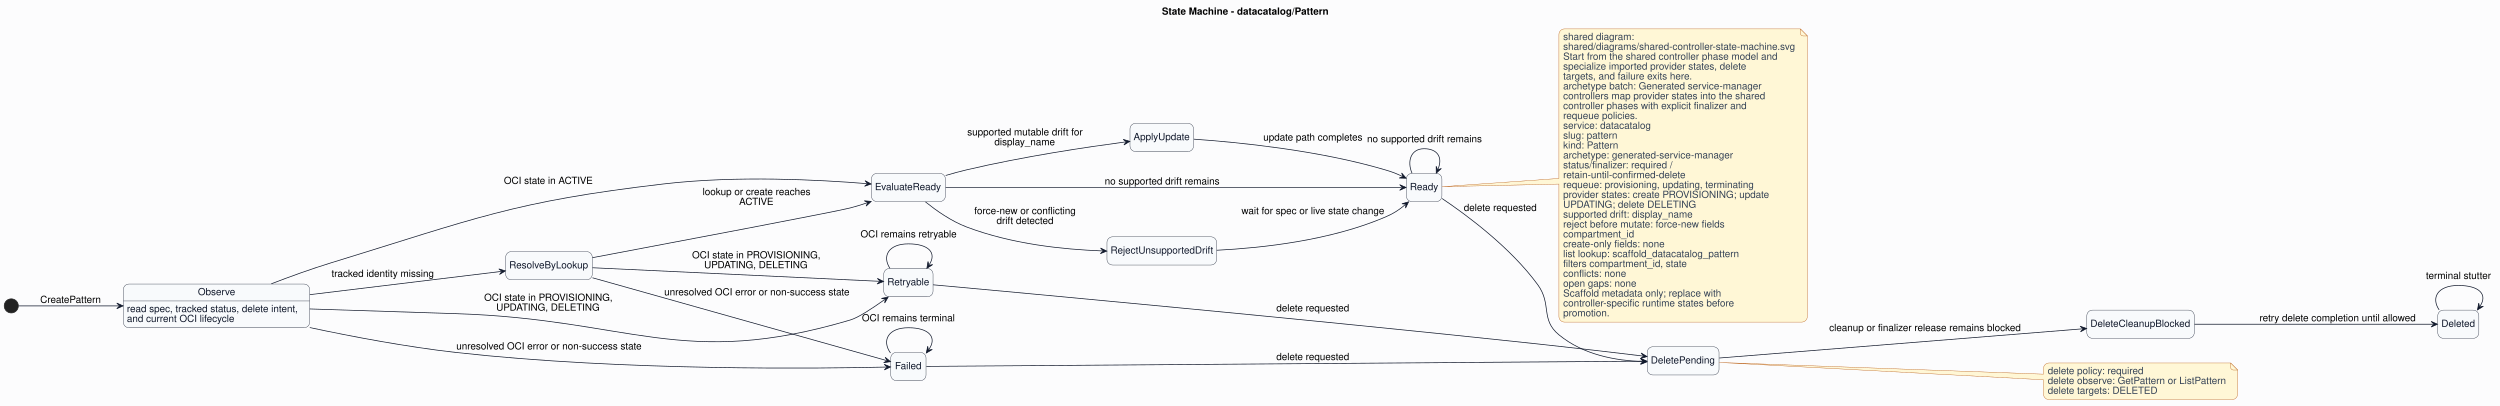
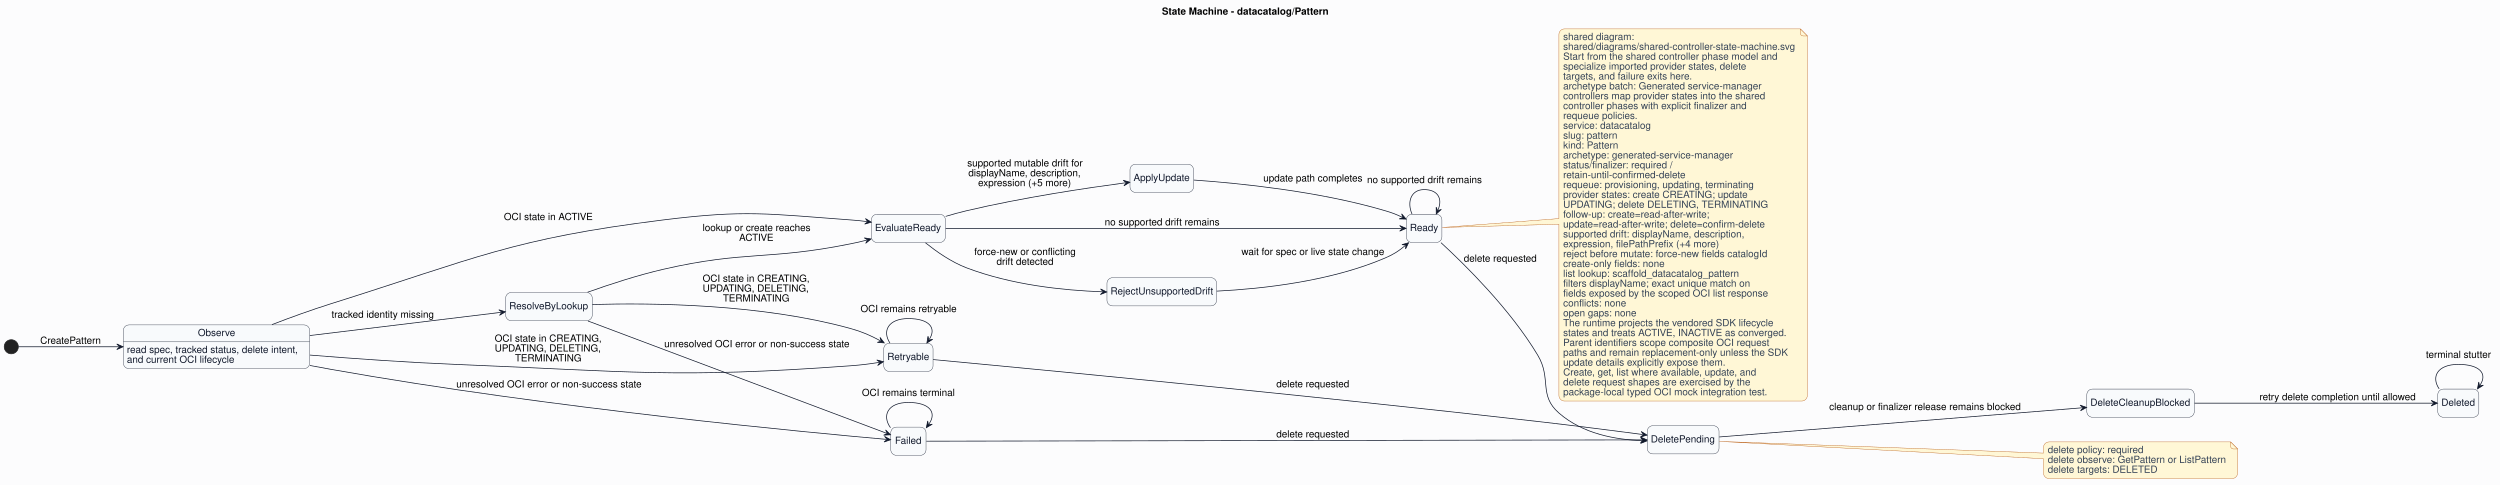
- <svg xmlns="http://www.w3.org/2000/svg" contentStyleType="text/css" data-diagram-type="STATE" height="576px" preserveAspectRatio="none" style="width:3547px;height:576px;background:#FCFCFD;" version="1.1" viewBox="0 0 3547 576" width="3547px" zoomAndPan="magnify">
+ <svg xmlns="http://www.w3.org/2000/svg" contentStyleType="text/css" data-diagram-type="STATE" height="688px" preserveAspectRatio="none" style="width:3547px;height:688px;background:#FCFCFD;" version="1.1" viewBox="0 0 3547 688" width="3547px" zoomAndPan="magnify">
  <defs />
  <g>
-     <rect fill="#FCFCFD" height="576" style="stroke:none;stroke-width:1;" width="3547" x="0" y="0" />
+     <rect fill="#FCFCFD" height="688" style="stroke:none;stroke-width:1;" width="3547" x="0" y="0" />
    <g class="title" data-source-line="10">
      <text fill="#000000" font-family="Helvetica" font-size="14" font-weight="bold" lengthAdjust="spacing" textLength="236.503" x="1648.476" y="20.78">State Machine - datacatalog/Pattern</text>
    </g>
    <g class="entity" data-qualified-name="observe" id="ent0002">
-       <rect fill="#F8FAFC" height="62" rx="8" ry="8" style="stroke:#0F172A;stroke-width:0.5;" width="264.364" x="175" y="403" />
-       <line style="stroke:#0F172A;stroke-width:0.5;" x1="175" x2="439.364" y1="427" y2="427" />
-       <text fill="#0F172A" font-family="Helvetica" font-size="14" lengthAdjust="spacing" textLength="52.91" x="280.727" y="418.78">Observe</text>
-       <text fill="#0F172A" font-family="Helvetica" font-size="14" lengthAdjust="spacing" textLength="244.364" x="180" y="442.78">read spec, tracked status, delete intent,</text>
-       <text fill="#0F172A" font-family="Helvetica" font-size="14" lengthAdjust="spacing" textLength="153.282" x="180" y="456.78">and current OCI lifecycle</text>
-     </g>
-     <rect fill="#F8FAFC" height="40" rx="8" ry="8" style="stroke:#0F172A;stroke-width:0.5;" width="104.951" x="1236.36" y="246" />
-     <text fill="#0F172A" font-family="Helvetica" font-size="14" lengthAdjust="spacing" textLength="94.951" x="1241.36" y="269.78">EvaluateReady</text>
-     <rect fill="#F8FAFC" height="40" rx="8" ry="8" style="stroke:#0F172A;stroke-width:0.5;" width="50.469" x="1995.32" y="246" />
-     <text fill="#0F172A" font-family="Helvetica" font-size="14" lengthAdjust="spacing" textLength="40.469" x="2000.32" y="269.78">Ready</text>
-     <rect fill="#F8FAFC" height="40" rx="8" ry="8" style="stroke:#0F172A;stroke-width:0.5;" width="69.917" x="1253.88" y="381" />
-     <text fill="#0F172A" font-family="Helvetica" font-size="14" lengthAdjust="spacing" textLength="59.917" x="1258.88" y="404.78">Retryable</text>
-     <rect fill="#F8FAFC" height="40" rx="8" ry="8" style="stroke:#0F172A;stroke-width:0.5;" width="50" x="1263.84" y="500" />
-     <text fill="#0F172A" font-family="Helvetica" font-size="14" lengthAdjust="spacing" textLength="38.131" x="1269.775" y="523.78">Failed</text>
-     <rect fill="#F8FAFC" height="40" rx="8" ry="8" style="stroke:#0F172A;stroke-width:0.5;" width="122.848" x="717.44" y="357" />
-     <text fill="#0F172A" font-family="Helvetica" font-size="14" lengthAdjust="spacing" textLength="112.848" x="722.44" y="380.78">ResolveByLookup</text>
-     <rect fill="#F8FAFC" height="40" rx="8" ry="8" style="stroke:#0F172A;stroke-width:0.5;" width="155.51" x="1570.56" y="336" />
-     <text fill="#0F172A" font-family="Helvetica" font-size="14" lengthAdjust="spacing" textLength="145.51" x="1575.56" y="359.78">RejectUnsupportedDrift</text>
-     <rect fill="#F8FAFC" height="40" rx="8" ry="8" style="stroke:#0F172A;stroke-width:0.5;" width="90.165" x="1603.23" y="175" />
-     <text fill="#0F172A" font-family="Helvetica" font-size="14" lengthAdjust="spacing" textLength="80.165" x="1608.23" y="198.78">ApplyUpdate</text>
-     <rect fill="#F8FAFC" height="40" rx="8" ry="8" style="stroke:#0F172A;stroke-width:0.5;" width="101.848" x="2337.1" y="492" />
-     <text fill="#0F172A" font-family="Helvetica" font-size="14" lengthAdjust="spacing" textLength="91.848" x="2342.1" y="515.78">DeletePending</text>
-     <rect fill="#F8FAFC" height="40" rx="8" ry="8" style="stroke:#0F172A;stroke-width:0.5;" width="58.255" x="3458.74" y="440" />
-     <text fill="#0F172A" font-family="Helvetica" font-size="14" lengthAdjust="spacing" textLength="48.255" x="3463.74" y="463.78">Deleted</text>
-     <rect fill="#F8FAFC" height="40" rx="8" ry="8" style="stroke:#0F172A;stroke-width:0.5;" width="152.427" x="2960.79" y="440" />
-     <text fill="#0F172A" font-family="Helvetica" font-size="14" lengthAdjust="spacing" textLength="142.427" x="2965.79" y="463.78">DeleteCleanupBlocked</text>
+       <rect fill="#F8FAFC" height="62" rx="8" ry="8" style="stroke:#0F172A;stroke-width:0.5;" width="264.364" x="175" y="461" />
+       <line style="stroke:#0F172A;stroke-width:0.5;" x1="175" x2="439.364" y1="485" y2="485" />
+       <text fill="#0F172A" font-family="Helvetica" font-size="14" lengthAdjust="spacing" textLength="52.91" x="280.727" y="476.78">Observe</text>
+       <text fill="#0F172A" font-family="Helvetica" font-size="14" lengthAdjust="spacing" textLength="244.364" x="180" y="500.78">read spec, tracked status, delete intent,</text>
+       <text fill="#0F172A" font-family="Helvetica" font-size="14" lengthAdjust="spacing" textLength="153.282" x="180" y="514.78">and current OCI lifecycle</text>
+     </g>
+     <rect fill="#F8FAFC" height="40" rx="8" ry="8" style="stroke:#0F172A;stroke-width:0.5;" width="104.951" x="1236.36" y="304" />
+     <text fill="#0F172A" font-family="Helvetica" font-size="14" lengthAdjust="spacing" textLength="94.951" x="1241.36" y="327.78">EvaluateReady</text>
+     <rect fill="#F8FAFC" height="40" rx="8" ry="8" style="stroke:#0F172A;stroke-width:0.5;" width="50.469" x="1995.32" y="304" />
+     <text fill="#0F172A" font-family="Helvetica" font-size="14" lengthAdjust="spacing" textLength="40.469" x="2000.32" y="327.78">Ready</text>
+     <rect fill="#F8FAFC" height="40" rx="8" ry="8" style="stroke:#0F172A;stroke-width:0.5;" width="69.917" x="1253.88" y="487" />
+     <text fill="#0F172A" font-family="Helvetica" font-size="14" lengthAdjust="spacing" textLength="59.917" x="1258.88" y="510.78">Retryable</text>
+     <rect fill="#F8FAFC" height="40" rx="8" ry="8" style="stroke:#0F172A;stroke-width:0.5;" width="50" x="1263.84" y="606" />
+     <text fill="#0F172A" font-family="Helvetica" font-size="14" lengthAdjust="spacing" textLength="38.131" x="1269.775" y="629.78">Failed</text>
+     <rect fill="#F8FAFC" height="40" rx="8" ry="8" style="stroke:#0F172A;stroke-width:0.5;" width="122.848" x="717.44" y="415" />
+     <text fill="#0F172A" font-family="Helvetica" font-size="14" lengthAdjust="spacing" textLength="112.848" x="722.44" y="438.78">ResolveByLookup</text>
+     <rect fill="#F8FAFC" height="40" rx="8" ry="8" style="stroke:#0F172A;stroke-width:0.5;" width="155.51" x="1570.56" y="394" />
+     <text fill="#0F172A" font-family="Helvetica" font-size="14" lengthAdjust="spacing" textLength="145.51" x="1575.56" y="417.78">RejectUnsupportedDrift</text>
+     <rect fill="#F8FAFC" height="40" rx="8" ry="8" style="stroke:#0F172A;stroke-width:0.5;" width="90.165" x="1603.23" y="233" />
+     <text fill="#0F172A" font-family="Helvetica" font-size="14" lengthAdjust="spacing" textLength="80.165" x="1608.23" y="256.78">ApplyUpdate</text>
+     <rect fill="#F8FAFC" height="40" rx="8" ry="8" style="stroke:#0F172A;stroke-width:0.5;" width="101.848" x="2337.1" y="604" />
+     <text fill="#0F172A" font-family="Helvetica" font-size="14" lengthAdjust="spacing" textLength="91.848" x="2342.1" y="627.78">DeletePending</text>
+     <rect fill="#F8FAFC" height="40" rx="8" ry="8" style="stroke:#0F172A;stroke-width:0.5;" width="58.255" x="3458.74" y="552" />
+     <text fill="#0F172A" font-family="Helvetica" font-size="14" lengthAdjust="spacing" textLength="48.255" x="3463.74" y="575.78">Deleted</text>
+     <rect fill="#F8FAFC" height="40" rx="8" ry="8" style="stroke:#0F172A;stroke-width:0.5;" width="152.427" x="2960.79" y="552" />
+     <text fill="#0F172A" font-family="Helvetica" font-size="14" lengthAdjust="spacing" textLength="142.427" x="2965.79" y="575.78">DeleteCleanupBlocked</text>
    <g class="start_entity" data-qualified-name=".start." data-source-line="32" id="ent0002">
-       <ellipse cx="16" cy="434" fill="#222222" rx="10" ry="10" style="stroke:#222222;stroke-width:1;" />
+       <ellipse cx="16" cy="492" fill="#222222" rx="10" ry="10" style="stroke:#222222;stroke-width:1;" />
    </g>
    <g class="entity" data-qualified-name="GMN2" data-source-line="55" id="ent0003">
-       <path d="M2211.78,49 L2211.78,253.16 L2046.1,264.86 L2211.78,261.16 L2211.78,449 A8,8 0 0 0 2219.78,457 L2556.261,457 A8,8 0 0 0 2564.261,449 L2564.261,51 L2554.261,41 L2219.78,41 A8,8 0 0 0 2211.78,49" fill="#FFF7D6" style="stroke:#B45309;stroke-width:0.5;" />
+       <path d="M2211.78,49 L2211.78,310.12 L2046.1,322.72 L2211.78,318.12 L2211.78,561 A8,8 0 0 0 2219.78,569 L2556.261,569 A8,8 0 0 0 2564.261,561 L2564.261,51 L2554.261,41 L2219.78,41 A8,8 0 0 0 2211.78,49" fill="#FFF7D6" style="stroke:#B45309;stroke-width:0.5;" />
      <path d="M2554.261,41 L2554.261,47 A4,4 0 0 0 2558.261,51 L2564.261,51 L2554.261,41" fill="#FFF7D6" style="stroke:#B45309;stroke-width:0.5;" />
      <text fill="#334155" font-family="Helvetica" font-size="14" lengthAdjust="spacing" textLength="101.165" x="2217.78" y="56.78">shared diagram:</text>
      <text fill="#334155" font-family="Helvetica" font-size="14" lengthAdjust="spacing" textLength="331.481" x="2217.78" y="70.78">shared/diagrams/shared-controller-state-machine.svg</text>
      <text fill="#334155" font-family="Helvetica" font-size="14" lengthAdjust="spacing" textLength="304.274" x="2217.78" y="84.78">Start from the shared controller phase model and</text>
      <text fill="#334155" font-family="Helvetica" font-size="14" lengthAdjust="spacing" textLength="261.468" x="2217.78" y="98.78">specialize imported provider states, delete</text>
      <text fill="#334155" font-family="Helvetica" font-size="14" lengthAdjust="spacing" textLength="184.434" x="2217.78" y="112.78">targets, and failure exits here.</text>
      <text fill="#334155" font-family="Helvetica" font-size="14" lengthAdjust="spacing" textLength="281.709" x="2217.78" y="126.78">archetype batch: Generated service-manager</text>
      <text fill="#334155" font-family="Helvetica" font-size="14" lengthAdjust="spacing" textLength="287.923" x="2217.78" y="140.78">controllers map provider states into the shared</text>
      <text fill="#334155" font-family="Helvetica" font-size="14" lengthAdjust="spacing" textLength="261.461" x="2217.78" y="154.78">controller phases with explicit finalizer and</text>
      <text fill="#334155" font-family="Helvetica" font-size="14" lengthAdjust="spacing" textLength="105.848" x="2217.78" y="168.78">requeue policies.</text>
      <text fill="#334155" font-family="Helvetica" font-size="14" lengthAdjust="spacing" textLength="124.517" x="2217.78" y="182.78">service: datacatalog</text>
      <text fill="#334155" font-family="Helvetica" font-size="14" lengthAdjust="spacing" textLength="77.048" x="2217.78" y="196.78">slug: pattern</text>
      <text fill="#334155" font-family="Helvetica" font-size="14" lengthAdjust="spacing" textLength="78.6" x="2217.78" y="210.78">kind: Pattern</text>
      <text fill="#334155" font-family="Helvetica" font-size="14" lengthAdjust="spacing" textLength="241.24" x="2217.78" y="224.78">archetype: generated-service-manager</text>
      <text fill="#334155" font-family="Helvetica" font-size="14" lengthAdjust="spacing" textLength="156.406" x="2217.78" y="238.78">status/finalizer: required /</text>
      <text fill="#334155" font-family="Helvetica" font-size="14" lengthAdjust="spacing" textLength="174.303" x="2217.78" y="252.78">retain-until-confirmed-delete</text>
      <text fill="#334155" font-family="Helvetica" font-size="14" lengthAdjust="spacing" textLength="272.398" x="2217.78" y="266.78">requeue: provisioning, updating, terminating</text>
-       <text fill="#334155" font-family="Helvetica" font-size="14" lengthAdjust="spacing" textLength="295.682" x="2217.78" y="280.78">provider states: create PROVISIONING; update</text>
-       <text fill="#334155" font-family="Helvetica" font-size="14" lengthAdjust="spacing" textLength="192.165" x="2217.78" y="294.78">UPDATING; delete DELETING</text>
-       <text fill="#334155" font-family="Helvetica" font-size="14" lengthAdjust="spacing" textLength="183.661" x="2217.78" y="308.78">supported drift: display_name</text>
-       <text fill="#334155" font-family="Helvetica" font-size="14" lengthAdjust="spacing" textLength="230.33" x="2217.78" y="322.78">reject before mutate: force-new fields</text>
-       <text fill="#334155" font-family="Helvetica" font-size="14" lengthAdjust="spacing" textLength="100.379" x="2217.78" y="336.78">compartment_id</text>
-       <text fill="#334155" font-family="Helvetica" font-size="14" lengthAdjust="spacing" textLength="144.751" x="2217.78" y="350.78">create-only fields: none</text>
-       <text fill="#334155" font-family="Helvetica" font-size="14" lengthAdjust="spacing" textLength="249.833" x="2217.78" y="364.78">list lookup: scaffold_datacatalog_pattern</text>
-       <text fill="#334155" font-family="Helvetica" font-size="14" lengthAdjust="spacing" textLength="175.848" x="2217.78" y="378.78">filters compartment_id, state</text>
-       <text fill="#334155" font-family="Helvetica" font-size="14" lengthAdjust="spacing" textLength="89.496" x="2217.78" y="392.78">conflicts: none</text>
-       <text fill="#334155" font-family="Helvetica" font-size="14" lengthAdjust="spacing" textLength="104.316" x="2217.78" y="406.78">open gaps: none</text>
-       <text fill="#334155" font-family="Helvetica" font-size="14" lengthAdjust="spacing" textLength="224.902" x="2217.78" y="420.78">Scaffold metadata only; replace with</text>
-       <text fill="#334155" font-family="Helvetica" font-size="14" lengthAdjust="spacing" textLength="244.323" x="2217.78" y="434.78">controller-specific runtime states before</text>
-       <text fill="#334155" font-family="Helvetica" font-size="14" lengthAdjust="spacing" textLength="66.144" x="2217.78" y="448.78">promotion.</text>
-     </g>
-     <g class="entity" data-qualified-name="GMN5" data-source-line="86" id="ent0006">
-       <path d="M2899.27,523 L2899.27,530.85 L2439.25,514.25 L2899.27,538.85 L2899.27,559 A8,8 0 0 0 2907.27,567 L3166.745,567 A8,8 0 0 0 3174.745,559 L3174.745,525 L3164.745,515 L2907.27,515 A8,8 0 0 0 2899.27,523" fill="#FFF7D6" style="stroke:#B45309;stroke-width:0.5;" />
-       <path d="M3164.745,515 L3164.745,521 A4,4 0 0 0 3168.745,525 L3174.745,525 L3164.745,515" fill="#FFF7D6" style="stroke:#B45309;stroke-width:0.5;" />
-       <text fill="#334155" font-family="Helvetica" font-size="14" lengthAdjust="spacing" textLength="136.972" x="2905.27" y="530.78">delete policy: required</text>
-       <text fill="#334155" font-family="Helvetica" font-size="14" lengthAdjust="spacing" textLength="254.475" x="2905.27" y="544.78">delete observe: GetPattern or ListPattern</text>
-       <text fill="#334155" font-family="Helvetica" font-size="14" lengthAdjust="spacing" textLength="157.185" x="2905.27" y="558.78">delete targets: DELETED</text>
+       <text fill="#334155" font-family="Helvetica" font-size="14" lengthAdjust="spacing" textLength="265.337" x="2217.78" y="280.78">provider states: create CREATING; update</text>
+       <text fill="#334155" font-family="Helvetica" font-size="14" lengthAdjust="spacing" textLength="296.386" x="2217.78" y="294.78">UPDATING; delete DELETING, TERMINATING</text>
+       <text fill="#334155" font-family="Helvetica" font-size="14" lengthAdjust="spacing" textLength="209.699" x="2217.78" y="308.78">follow-up: create=read-after-write;</text>
+       <text fill="#334155" font-family="Helvetica" font-size="14" lengthAdjust="spacing" textLength="288.716" x="2217.78" y="322.78">update=read-after-write; delete=confirm-delete</text>
+       <text fill="#334155" font-family="Helvetica" font-size="14" lengthAdjust="spacing" textLength="257.571" x="2217.78" y="336.78">supported drift: displayName, description,</text>
+       <text fill="#334155" font-family="Helvetica" font-size="14" lengthAdjust="spacing" textLength="222.927" x="2217.78" y="350.78">expression, filePathPrefix (+4 more)</text>
+       <text fill="#334155" font-family="Helvetica" font-size="14" lengthAdjust="spacing" textLength="291.04" x="2217.78" y="364.78">reject before mutate: force-new fields catalogId</text>
+       <text fill="#334155" font-family="Helvetica" font-size="14" lengthAdjust="spacing" textLength="144.751" x="2217.78" y="378.78">create-only fields: none</text>
+       <text fill="#334155" font-family="Helvetica" font-size="14" lengthAdjust="spacing" textLength="249.833" x="2217.78" y="392.78">list lookup: scaffold_datacatalog_pattern</text>
+       <text fill="#334155" font-family="Helvetica" font-size="14" lengthAdjust="spacing" textLength="266.909" x="2217.78" y="406.78">filters displayName; exact unique match on</text>
+       <text fill="#334155" font-family="Helvetica" font-size="14" lengthAdjust="spacing" textLength="291.826" x="2217.78" y="420.78">fields exposed by the scoped OCI list response</text>
+       <text fill="#334155" font-family="Helvetica" font-size="14" lengthAdjust="spacing" textLength="89.496" x="2217.78" y="434.78">conflicts: none</text>
+       <text fill="#334155" font-family="Helvetica" font-size="14" lengthAdjust="spacing" textLength="104.316" x="2217.78" y="448.78">open gaps: none</text>
+       <text fill="#334155" font-family="Helvetica" font-size="14" lengthAdjust="spacing" textLength="299.585" x="2217.78" y="462.78">The runtime projects the vendored SDK lifecycle</text>
+       <text fill="#334155" font-family="Helvetica" font-size="14" lengthAdjust="spacing" textLength="322.137" x="2217.78" y="476.78">states and treats ACTIVE, INACTIVE as converged.</text>
+       <text fill="#334155" font-family="Helvetica" font-size="14" lengthAdjust="spacing" textLength="293.364" x="2217.78" y="490.78">Parent identifiers scope composite OCI request</text>
+       <text fill="#334155" font-family="Helvetica" font-size="14" lengthAdjust="spacing" textLength="319.84" x="2217.78" y="504.78">paths and remain replacement-only unless the SDK</text>
+       <text fill="#334155" font-family="Helvetica" font-size="14" lengthAdjust="spacing" textLength="231.909" x="2217.78" y="518.78">update details explicitly expose them.</text>
+       <text fill="#334155" font-family="Helvetica" font-size="14" lengthAdjust="spacing" textLength="277.06" x="2217.78" y="532.78">Create, get, list where available, update, and</text>
+       <text fill="#334155" font-family="Helvetica" font-size="14" lengthAdjust="spacing" textLength="267.723" x="2217.78" y="546.78">delete request shapes are exercised by the</text>
+       <text fill="#334155" font-family="Helvetica" font-size="14" lengthAdjust="spacing" textLength="290.254" x="2217.78" y="560.78">package-local typed OCI mock integration test.</text>
+     </g>
+     <g class="entity" data-qualified-name="GMN5" data-source-line="94" id="ent0006">
+       <path d="M2899.27,635 L2899.27,642.85 L2439.25,626.25 L2899.27,650.85 L2899.27,671 A8,8 0 0 0 2907.27,679 L3166.745,679 A8,8 0 0 0 3174.745,671 L3174.745,637 L3164.745,627 L2907.27,627 A8,8 0 0 0 2899.27,635" fill="#FFF7D6" style="stroke:#B45309;stroke-width:0.5;" />
+       <path d="M3164.745,627 L3164.745,633 A4,4 0 0 0 3168.745,637 L3174.745,637 L3164.745,627" fill="#FFF7D6" style="stroke:#B45309;stroke-width:0.5;" />
+       <text fill="#334155" font-family="Helvetica" font-size="14" lengthAdjust="spacing" textLength="136.972" x="2905.27" y="642.78">delete policy: required</text>
+       <text fill="#334155" font-family="Helvetica" font-size="14" lengthAdjust="spacing" textLength="254.475" x="2905.27" y="656.78">delete observe: GetPattern or ListPattern</text>
+       <text fill="#334155" font-family="Helvetica" font-size="14" lengthAdjust="spacing" textLength="157.185" x="2905.27" y="670.78">delete targets: DELETED</text>
    </g>
    <g class="link" data-entity-1="ent0002" data-entity-2="ent0002" data-link-type="dependency" data-source-line="32" id="lnk3">
-       <path d="M26.29,434 C49.74,434 107.76,434 168.66,434" fill="none" id="*start*-to-observe" style="stroke:#0F172A;stroke-width:1;" />
-       <polygon fill="#0F172A" points="174.66,434,165.66,430,169.66,434,165.66,438,174.66,434" style="stroke:#0F172A;stroke-width:1;" />
-       <text fill="#000000" font-family="Helvetica" font-size="14" lengthAdjust="spacing" textLength="87.158" x="57" y="429.78">CreatePattern</text>
+       <path d="M26.29,492 C49.74,492 107.76,492 168.66,492" fill="none" id="*start*-to-observe" style="stroke:#0F172A;stroke-width:1;" />
+       <polygon fill="#0F172A" points="174.66,492,165.66,488,169.66,492,165.66,496,174.66,492" style="stroke:#0F172A;stroke-width:1;" />
+       <text fill="#000000" font-family="Helvetica" font-size="14" lengthAdjust="spacing" textLength="87.158" x="57" y="487.78">CreatePattern</text>
    </g>
    <g class="link" data-entity-1="ent0002" data-entity-2="ent0007" data-link-type="dependency" data-source-line="33" id="lnk4">
-       <path d="M439.64,418.05 C530.55,407.01 641.334,393.573 711.184,385.093" fill="none" id="observe-to-resolve_by_lookup" style="stroke:#0F172A;stroke-width:1;" />
-       <polygon fill="#0F172A" points="717.14,384.37,707.723,381.484,712.176,384.973,708.688,389.425,717.14,384.37" style="stroke:#0F172A;stroke-width:1;" />
-       <text fill="#000000" font-family="Helvetica" font-size="14" lengthAdjust="spacing" textLength="145.503" x="470.36" y="392.84">tracked identity missing</text>
+       <path d="M439.64,476.05 C530.55,465.01 641.334,451.573 711.184,443.093" fill="none" id="observe-to-resolve_by_lookup" style="stroke:#0F172A;stroke-width:1;" />
+       <polygon fill="#0F172A" points="717.14,442.37,707.723,439.484,712.176,442.973,708.688,447.425,717.14,442.37" style="stroke:#0F172A;stroke-width:1;" />
+       <text fill="#000000" font-family="Helvetica" font-size="14" lengthAdjust="spacing" textLength="145.503" x="470.36" y="450.84">tracked identity missing</text>
    </g>
    <g class="link" data-entity-1="ent0007" data-entity-2="ent0003" data-link-type="dependency" data-source-line="34" id="lnk5">
-       <path d="M840.57,365.58 C954.1,344.19 1188.77,299.79 1206.36,295 C1216.07,292.36 1220.604,291.054 1230.384,287.704" fill="none" id="resolve_by_lookup-to-evaluate_ready" style="stroke:#0F172A;stroke-width:1;" />
-       <polygon fill="#0F172A" points="1236.06,285.76,1226.249,284.892,1231.33,287.38,1228.842,292.461,1236.06,285.76" style="stroke:#0F172A;stroke-width:1;" />
-       <text fill="#000000" font-family="Helvetica" font-size="14" lengthAdjust="spacing" textLength="154.089" x="996.86" y="276.78">lookup or create reaches</text>
-       <text fill="#000000" font-family="Helvetica" font-size="14" lengthAdjust="spacing" textLength="50.565" x="1048.622" y="290.78">ACTIVE</text>
+       <path d="M833.74,414.59 C864.81,403.51 904.84,390.4 941.36,382 C1057.2,355.36 1089.86,369.54 1206.36,346 C1215.99,344.06 1220.342,343.124 1230.112,340.594" fill="none" id="resolve_by_lookup-to-evaluate_ready" style="stroke:#0F172A;stroke-width:1;" />
+       <polygon fill="#0F172A" points="1235.92,339.09,1226.205,337.474,1231.08,340.343,1228.21,345.219,1235.92,339.09" style="stroke:#0F172A;stroke-width:1;" />
+       <text fill="#000000" font-family="Helvetica" font-size="14" lengthAdjust="spacing" textLength="154.089" x="996.86" y="327.78">lookup or create reaches</text>
+       <text fill="#000000" font-family="Helvetica" font-size="14" lengthAdjust="spacing" textLength="50.565" x="1048.622" y="341.78">ACTIVE</text>
    </g>
    <g class="link" data-entity-1="ent0007" data-entity-2="ent0005" data-link-type="dependency" data-source-line="35" id="lnk6">
-       <path d="M840.63,379.87 C948.21,384.95 1162.807,395.097 1247.597,399.097" fill="none" id="resolve_by_lookup-to-retryable" style="stroke:#0F172A;stroke-width:1;" />
-       <polygon fill="#0F172A" points="1253.59,399.38,1244.789,394.96,1248.596,399.144,1244.411,402.951,1253.59,399.38" style="stroke:#0F172A;stroke-width:1;" />
-       <text fill="#000000" font-family="Helvetica" font-size="14" lengthAdjust="spacing" textLength="184.379" x="981.86" y="366.54">OCI state in PROVISIONING,</text>
-       <text fill="#000000" font-family="Helvetica" font-size="14" lengthAdjust="spacing" textLength="150.131" x="998.984" y="380.54">UPDATING, DELETING</text>
+       <path d="M840.46,432.04 C924.3,429.6 1079.7,431.03 1206.36,466 C1223,470.59 1234.971,475.84 1249.291,483.64" fill="none" id="resolve_by_lookup-to-retryable" style="stroke:#0F172A;stroke-width:1;" />
+       <polygon fill="#0F172A" points="1254.56,486.51,1248.57,478.692,1250.169,484.118,1244.743,485.718,1254.56,486.51" style="stroke:#0F172A;stroke-width:1;" />
+       <text fill="#000000" font-family="Helvetica" font-size="14" lengthAdjust="spacing" textLength="154.034" x="996.86" y="399.78">OCI state in CREATING,</text>
+       <text fill="#000000" font-family="Helvetica" font-size="14" lengthAdjust="spacing" textLength="154.02" x="996.867" y="413.78">UPDATING, DELETING,</text>
+       <text fill="#000000" font-family="Helvetica" font-size="14" lengthAdjust="spacing" textLength="96.441" x="1025.656" y="427.78">TERMINATING</text>
    </g>
    <g class="link" data-entity-1="ent0007" data-entity-2="ent0006" data-link-type="dependency" data-source-line="36" id="lnk7">
-       <path d="M840.63,394.11 C952.69,425.65 1181.585,490.083 1257.675,511.513" fill="none" id="resolve_by_lookup-to-failed" style="stroke:#0F172A;stroke-width:1;" />
-       <polygon fill="#0F172A" points="1263.45,513.14,1255.871,506.85,1258.637,511.784,1253.703,514.55,1263.45,513.14" style="stroke:#0F172A;stroke-width:1;" />
-       <text fill="#000000" font-family="Helvetica" font-size="14" lengthAdjust="spacing" textLength="263.778" x="942.36" y="419.03">unresolved OCI error or non-success state</text>
+       <path d="M834.23,455.44 C943.52,496.53 1180.404,585.598 1257.904,614.748" fill="none" id="resolve_by_lookup-to-failed" style="stroke:#0F172A;stroke-width:1;" />
+       <polygon fill="#0F172A" points="1263.52,616.86,1256.504,609.948,1258.84,615.1,1253.688,617.436,1263.52,616.86" style="stroke:#0F172A;stroke-width:1;" />
+       <text fill="#000000" font-family="Helvetica" font-size="14" lengthAdjust="spacing" textLength="263.778" x="942.36" y="492.56">unresolved OCI error or non-success state</text>
    </g>
    <g class="link" data-entity-1="ent0002" data-entity-2="ent0003" data-link-type="dependency" data-source-line="37" id="lnk8">
-       <path d="M384.96,402.64 C411.45,392.43 441.47,381.55 469.36,373 C675.5,309.82 727.22,286.06 941.36,261 C1045.33,248.83 1162.05,255.034 1229.99,260.554" fill="none" id="observe-to-evaluate_ready" style="stroke:#0F172A;stroke-width:1;" />
-       <polygon fill="#0F172A" points="1235.97,261.04,1227.323,256.324,1230.986,260.635,1226.676,264.298,1235.97,261.04" style="stroke:#0F172A;stroke-width:1;" />
-       <text fill="#000000" font-family="Helvetica" font-size="14" lengthAdjust="spacing" textLength="128.372" x="714.86" y="260.95">OCI state in ACTIVE</text>
+       <path d="M385.84,460.55 C412.14,450.45 441.82,439.65 469.36,431 C675.76,366.16 726.67,338.65 941.36,312 C1058.25,297.49 1088.9,303.4 1206.36,312 C1216.06,312.71 1220.405,313.079 1230.295,314.428" fill="none" id="observe-to-evaluate_ready" style="stroke:#0F172A;stroke-width:1;" />
+       <polygon fill="#0F172A" points="1236.24,315.24,1227.864,310.06,1231.286,314.564,1226.782,317.986,1236.24,315.24" style="stroke:#0F172A;stroke-width:1;" />
+       <text fill="#000000" font-family="Helvetica" font-size="14" lengthAdjust="spacing" textLength="128.372" x="714.86" y="312.24">OCI state in ACTIVE</text>
    </g>
    <g class="link" data-entity-1="ent0002" data-entity-2="ent0005" data-link-type="dependency" data-source-line="38" id="lnk9">
-       <path d="M439.47,438.33 C502.11,440.38 578.11,442.85 646.36,445 C895.16,452.84 967.72,524.79 1206.36,454 C1217.77,450.62 1236.445,438.364 1255.305,424.914" fill="none" id="observe-to-retryable" style="stroke:#0F172A;stroke-width:1;" />
-       <polygon fill="#0F172A" points="1260.19,421.43,1250.54,423.399,1256.119,424.333,1255.185,429.912,1260.19,421.43" style="stroke:#0F172A;stroke-width:1;" />
-       <text fill="#000000" font-family="Helvetica" font-size="14" lengthAdjust="spacing" textLength="184.379" x="686.86" y="426.78">OCI state in PROVISIONING,</text>
-       <text fill="#000000" font-family="Helvetica" font-size="14" lengthAdjust="spacing" textLength="150.131" x="703.984" y="440.78">UPDATING, DELETING</text>
+       <path d="M439.76,503.78 C502.29,508.86 578.13,514.25 646.36,517 C895.05,527.02 958.14,537.18 1206.36,519 C1221.91,517.86 1233.055,516.469 1247.545,514.149" fill="none" id="observe-to-retryable" style="stroke:#0F172A;stroke-width:1;" />
+       <polygon fill="#0F172A" points="1253.47,513.2,1243.951,510.673,1248.533,513.99,1245.216,518.573,1253.47,513.2" style="stroke:#0F172A;stroke-width:1;" />
+       <text fill="#000000" font-family="Helvetica" font-size="14" lengthAdjust="spacing" textLength="154.034" x="701.86" y="484.78">OCI state in CREATING,</text>
+       <text fill="#000000" font-family="Helvetica" font-size="14" lengthAdjust="spacing" textLength="154.02" x="701.867" y="498.78">UPDATING, DELETING,</text>
+       <text fill="#000000" font-family="Helvetica" font-size="14" lengthAdjust="spacing" textLength="96.441" x="730.656" y="512.78">TERMINATING</text>
    </g>
    <g class="link" data-entity-1="ent0002" data-entity-2="ent0006" data-link-type="dependency" data-source-line="39" id="lnk10">
-       <path d="M439.52,464.76 C501.83,478.03 577.56,492.26 646.36,500 C885.8,526.92 1172.452,522.769 1257.562,520.789" fill="none" id="observe-to-failed" style="stroke:#0F172A;stroke-width:1;" />
-       <polygon fill="#0F172A" points="1263.56,520.65,1254.469,516.86,1258.561,520.766,1254.656,524.858,1263.56,520.65" style="stroke:#0F172A;stroke-width:1;" />
-       <text fill="#000000" font-family="Helvetica" font-size="14" lengthAdjust="spacing" textLength="263.778" x="647.36" y="495.78">unresolved OCI error or non-success state</text>
+       <path d="M439.61,518.53 C449.67,520.43 459.67,522.27 469.36,524 C780.91,579.55 1158.553,614.674 1257.623,623.394" fill="none" id="observe-to-failed" style="stroke:#0F172A;stroke-width:1;" />
+       <polygon fill="#0F172A" points="1263.6,623.92,1254.985,619.146,1258.619,623.482,1254.284,627.115,1263.6,623.92" style="stroke:#0F172A;stroke-width:1;" />
+       <text fill="#000000" font-family="Helvetica" font-size="14" lengthAdjust="spacing" textLength="263.778" x="647.36" y="549.68">unresolved OCI error or non-success state</text>
    </g>
    <g class="link" data-entity-1="ent0003" data-entity-2="ent0008" data-link-type="dependency" data-source-line="40" id="lnk11">
-       <path d="M1313.06,286.48 C1328.49,298.89 1349.81,313.85 1371.32,322 C1435.53,346.35 1507.604,353.906 1564.304,356.026" fill="none" id="evaluate_ready-to-reject_unsupported_drift" style="stroke:#0F172A;stroke-width:1;" />
-       <polygon fill="#0F172A" points="1570.3,356.25,1561.456,351.916,1565.303,356.063,1561.157,359.911,1570.3,356.25" style="stroke:#0F172A;stroke-width:1;" />
-       <text fill="#000000" font-family="Helvetica" font-size="14" lengthAdjust="spacing" textLength="143.951" x="1382.32" y="303.78">force-new or conflicting</text>
-       <text fill="#000000" font-family="Helvetica" font-size="14" lengthAdjust="spacing" textLength="80.938" x="1413.827" y="317.78">drift detected</text>
+       <path d="M1313.06,344.48 C1328.49,356.89 1349.81,371.85 1371.32,380 C1435.53,404.35 1507.604,411.906 1564.304,414.026" fill="none" id="evaluate_ready-to-reject_unsupported_drift" style="stroke:#0F172A;stroke-width:1;" />
+       <polygon fill="#0F172A" points="1570.3,414.25,1561.456,409.916,1565.303,414.063,1561.157,417.911,1570.3,414.25" style="stroke:#0F172A;stroke-width:1;" />
+       <text fill="#000000" font-family="Helvetica" font-size="14" lengthAdjust="spacing" textLength="143.951" x="1382.32" y="361.78">force-new or conflicting</text>
+       <text fill="#000000" font-family="Helvetica" font-size="14" lengthAdjust="spacing" textLength="80.938" x="1413.827" y="375.78">drift detected</text>
    </g>
    <g class="link" data-entity-1="ent0008" data-entity-2="ent0004" data-link-type="dependency" data-source-line="41" id="lnk12">
-       <path d="M1726.32,355.06 C1792.2,351.77 1888.3,341 1965.32,308 C1977.36,302.84 1984.48,298.236 1993.92,290.246" fill="none" id="reject_unsupported_drift-to-ready" style="stroke:#0F172A;stroke-width:1;" />
-       <polygon fill="#0F172A" points="1998.5,286.37,1989.046,289.131,1994.684,289.6,1994.215,295.238,1998.5,286.37" style="stroke:#0F172A;stroke-width:1;" />
-       <text fill="#000000" font-family="Helvetica" font-size="14" lengthAdjust="spacing" textLength="203.882" x="1761.32" y="303.78">wait for spec or live state change</text>
+       <path d="M1726.32,413.06 C1792.2,409.77 1888.3,399 1965.32,366 C1977.36,360.84 1984.48,356.236 1993.92,348.246" fill="none" id="reject_unsupported_drift-to-ready" style="stroke:#0F172A;stroke-width:1;" />
+       <polygon fill="#0F172A" points="1998.5,344.37,1989.046,347.131,1994.684,347.6,1994.215,353.238,1998.5,344.37" style="stroke:#0F172A;stroke-width:1;" />
+       <text fill="#000000" font-family="Helvetica" font-size="14" lengthAdjust="spacing" textLength="203.882" x="1761.32" y="361.78">wait for spec or live state change</text>
    </g>
    <g class="link" data-entity-1="ent0003" data-entity-2="ent0009" data-link-type="dependency" data-source-line="42" id="lnk13">
-       <path d="M1341.72,248.96 C1351.49,246.07 1361.67,243.27 1371.32,241 C1452.17,221.95 1542.202,208.61 1597.032,201.33" fill="none" id="evaluate_ready-to-apply_update" style="stroke:#0F172A;stroke-width:1;" />
-       <polygon fill="#0F172A" points="1602.98,200.54,1593.532,197.759,1598.024,201.198,1594.585,205.69,1602.98,200.54" style="stroke:#0F172A;stroke-width:1;" />
-       <text fill="#000000" font-family="Helvetica" font-size="14" lengthAdjust="spacing" textLength="163.42" x="1372.32" y="192.09">supported mutable drift for</text>
-       <text fill="#000000" font-family="Helvetica" font-size="14" lengthAdjust="spacing" textLength="86.386" x="1410.837" y="206.09">display_name</text>
+       <path d="M1341.72,306.96 C1351.49,304.07 1361.67,301.27 1371.32,299 C1452.17,279.95 1542.202,266.61 1597.032,259.33" fill="none" id="evaluate_ready-to-apply_update" style="stroke:#0F172A;stroke-width:1;" />
+       <polygon fill="#0F172A" points="1602.98,258.54,1593.532,255.759,1598.024,259.198,1594.585,263.69,1602.98,258.54" style="stroke:#0F172A;stroke-width:1;" />
+       <text fill="#000000" font-family="Helvetica" font-size="14" lengthAdjust="spacing" textLength="163.42" x="1372.32" y="236.09">supported mutable drift for</text>
+       <text fill="#000000" font-family="Helvetica" font-size="14" lengthAdjust="spacing" textLength="160.296" x="1373.882" y="250.09">displayName, description,</text>
+       <text fill="#000000" font-family="Helvetica" font-size="14" lengthAdjust="spacing" textLength="132.665" x="1387.697" y="264.09">expression (+5 more)</text>
    </g>
    <g class="link" data-entity-1="ent0009" data-entity-2="ent0004" data-link-type="dependency" data-source-line="43" id="lnk14">
-       <path d="M1693.88,197.45 C1755.86,201.76 1871.1,213.07 1965.32,241 C1975.36,243.98 1980.503,245.9 1989.612,250.28" fill="none" id="apply_update-to-ready" style="stroke:#0F172A;stroke-width:1;" />
-       <polygon fill="#0F172A" points="1995.02,252.88,1988.642,245.375,1990.514,250.714,1985.176,252.585,1995.02,252.88" style="stroke:#0F172A;stroke-width:1;" />
-       <text fill="#000000" font-family="Helvetica" font-size="14" lengthAdjust="spacing" textLength="141.654" x="1792.32" y="199.45">update path completes</text>
+       <path d="M1693.88,255.45 C1755.86,259.76 1871.1,271.07 1965.32,299 C1975.36,301.98 1980.503,303.9 1989.612,308.28" fill="none" id="apply_update-to-ready" style="stroke:#0F172A;stroke-width:1;" />
+       <polygon fill="#0F172A" points="1995.02,310.88,1988.642,303.375,1990.514,308.714,1985.176,310.585,1995.02,310.88" style="stroke:#0F172A;stroke-width:1;" />
+       <text fill="#000000" font-family="Helvetica" font-size="14" lengthAdjust="spacing" textLength="141.654" x="1792.32" y="257.45">update path completes</text>
    </g>
    <g class="link" data-entity-1="ent0003" data-entity-2="ent0004" data-link-type="dependency" data-source-line="44" id="lnk15">
-       <path d="M1341.73,266 C1486.46,266 1884.77,266 1988.86,266" fill="none" id="evaluate_ready-to-ready" style="stroke:#0F172A;stroke-width:1;" />
-       <polygon fill="#0F172A" points="1994.86,266,1985.86,262,1989.86,266,1985.86,270,1994.86,266" style="stroke:#0F172A;stroke-width:1;" />
-       <text fill="#000000" font-family="Helvetica" font-size="14" lengthAdjust="spacing" textLength="162.641" x="1567.32" y="261.78">no supported drift remains</text>
+       <path d="M1341.73,324 C1486.46,324 1884.77,324 1988.86,324" fill="none" id="evaluate_ready-to-ready" style="stroke:#0F172A;stroke-width:1;" />
+       <polygon fill="#0F172A" points="1994.86,324,1985.86,320,1989.86,324,1985.86,328,1994.86,324" style="stroke:#0F172A;stroke-width:1;" />
+       <text fill="#000000" font-family="Helvetica" font-size="14" lengthAdjust="spacing" textLength="162.641" x="1567.32" y="319.78">no supported drift remains</text>
    </g>
    <g class="link" data-entity-1="ent0004" data-entity-2="ent0004" data-link-type="dependency" data-source-line="45" id="lnk16">
-       <path d="M2003.35,245.69 C1996,228.73 2001.74,211 2020.55,211 C2039.36,211 2047.486,223.225 2040.136,240.185" fill="none" id="ready-to-ready" style="stroke:#0F172A;stroke-width:1;" />
-       <polygon fill="#0F172A" points="2037.75,245.69,2044.999,239.023,2039.738,241.102,2037.659,235.842,2037.75,245.69" style="stroke:#0F172A;stroke-width:1;" />
-       <text fill="#000000" font-family="Helvetica" font-size="14" lengthAdjust="spacing" textLength="162.641" x="1939.55" y="201.78">no supported drift remains</text>
+       <path d="M2003.35,303.69 C1996,286.73 2001.74,269 2020.55,269 C2039.36,269 2047.486,281.225 2040.136,298.185" fill="none" id="ready-to-ready" style="stroke:#0F172A;stroke-width:1;" />
+       <polygon fill="#0F172A" points="2037.75,303.69,2044.999,297.023,2039.738,299.102,2037.659,293.842,2037.75,303.69" style="stroke:#0F172A;stroke-width:1;" />
+       <text fill="#000000" font-family="Helvetica" font-size="14" lengthAdjust="spacing" textLength="162.641" x="1939.55" y="259.78">no supported drift remains</text>
    </g>
    <g class="link" data-entity-1="ent0005" data-entity-2="ent0005" data-link-type="dependency" data-source-line="46" id="lnk17">
-       <path d="M1262.63,380.69 C1251.42,363.73 1260.16,346 1288.84,346 C1317.52,346 1329.556,358.723 1318.356,375.683" fill="none" id="retryable-to-retryable" style="stroke:#0F172A;stroke-width:1;" />
-       <polygon fill="#0F172A" points="1315.05,380.69,1323.347,375.384,1317.805,376.518,1316.672,370.976,1315.05,380.69" style="stroke:#0F172A;stroke-width:1;" />
-       <text fill="#000000" font-family="Helvetica" font-size="14" lengthAdjust="spacing" textLength="136.931" x="1220.84" y="336.78">OCI remains retryable</text>
+       <path d="M1262.63,486.69 C1251.42,469.73 1260.16,452 1288.84,452 C1317.52,452 1329.556,464.723 1318.356,481.683" fill="none" id="retryable-to-retryable" style="stroke:#0F172A;stroke-width:1;" />
+       <polygon fill="#0F172A" points="1315.05,486.69,1323.347,481.384,1317.805,482.518,1316.672,476.976,1315.05,486.69" style="stroke:#0F172A;stroke-width:1;" />
+       <text fill="#000000" font-family="Helvetica" font-size="14" lengthAdjust="spacing" textLength="136.931" x="1220.84" y="442.78">OCI remains retryable</text>
    </g>
    <g class="link" data-entity-1="ent0006" data-entity-2="ent0006" data-link-type="dependency" data-source-line="47" id="lnk18">
-       <path d="M1263.41,500.83 C1251.04,483.53 1259.52,465 1288.84,465 C1318.16,465 1330.13,478.649 1317.76,495.949" fill="none" id="failed-to-failed" style="stroke:#0F172A;stroke-width:1;" />
-       <polygon fill="#0F172A" points="1314.27,500.83,1322.758,495.836,1317.178,496.763,1316.251,491.182,1314.27,500.83" style="stroke:#0F172A;stroke-width:1;" />
-       <text fill="#000000" font-family="Helvetica" font-size="14" lengthAdjust="spacing" textLength="132.255" x="1222.84" y="455.78">OCI remains terminal</text>
+       <path d="M1263.41,606.83 C1251.04,589.53 1259.52,571 1288.84,571 C1318.16,571 1330.13,584.649 1317.76,601.949" fill="none" id="failed-to-failed" style="stroke:#0F172A;stroke-width:1;" />
+       <polygon fill="#0F172A" points="1314.27,606.83,1322.758,601.836,1317.178,602.763,1316.251,597.182,1314.27,606.83" style="stroke:#0F172A;stroke-width:1;" />
+       <text fill="#000000" font-family="Helvetica" font-size="14" lengthAdjust="spacing" textLength="132.255" x="1222.84" y="561.78">OCI remains terminal</text>
    </g>
    <g class="link" data-entity-1="ent0004" data-entity-2="ent0010" data-link-type="dependency" data-source-line="48" id="lnk19">
-       <path d="M2046.1,281.72 C2080.51,304.84 2143.19,351.04 2181.78,404 C2201.96,431.68 2185.35,453.21 2211.78,475 C2246.69,503.78 2292.535,511.555 2330.775,513.115" fill="none" id="ready-to-delete_pending" style="stroke:#0F172A;stroke-width:1;" />
-       <polygon fill="#0F172A" points="2336.77,513.36,2327.941,508.997,2331.774,513.156,2327.614,516.99,2336.77,513.36" style="stroke:#0F172A;stroke-width:1;" />
-       <text fill="#000000" font-family="Helvetica" font-size="14" lengthAdjust="spacing" textLength="104.303" x="2076.78" y="299.34">delete requested</text>
+       <path d="M2044.46,344.3 C2078.55,375.59 2142.8,438.83 2181.78,504 C2201.7,537.3 2182.53,560.5 2211.78,586 C2246.05,615.86 2292.235,623.787 2330.744,625.287" fill="none" id="ready-to-delete_pending" style="stroke:#0F172A;stroke-width:1;" />
+       <polygon fill="#0F172A" points="2336.74,625.52,2327.903,621.173,2331.744,625.325,2327.591,629.167,2336.74,625.52" style="stroke:#0F172A;stroke-width:1;" />
+       <text fill="#000000" font-family="Helvetica" font-size="14" lengthAdjust="spacing" textLength="104.303" x="2076.78" y="371.35">delete requested</text>
    </g>
    <g class="link" data-entity-1="ent0005" data-entity-2="ent0010" data-link-type="dependency" data-source-line="49" id="lnk20">
-       <path d="M1323.89,404.08 C1442.37,414.87 1847.63,452.17 2181.78,488 C2234.75,493.68 2289.373,500.132 2330.913,505.142" fill="none" id="retryable-to-delete_pending" style="stroke:#0F172A;stroke-width:1;" />
-       <polygon fill="#0F172A" points="2336.87,505.86,2328.414,500.811,2331.906,505.261,2327.456,508.754,2336.87,505.86" style="stroke:#0F172A;stroke-width:1;" />
-       <text fill="#000000" font-family="Helvetica" font-size="14" lengthAdjust="spacing" textLength="104.303" x="1810.82" y="441.76">delete requested</text>
+       <path d="M1323.9,510.17 C1442.41,521.28 1847.75,559.81 2181.78,598 C2234.78,604.06 2289.401,611.058 2330.931,616.518" fill="none" id="retryable-to-delete_pending" style="stroke:#0F172A;stroke-width:1;" />
+       <polygon fill="#0F172A" points="2336.88,617.3,2328.478,612.161,2331.923,616.648,2327.435,620.093,2336.88,617.3" style="stroke:#0F172A;stroke-width:1;" />
+       <text fill="#000000" font-family="Helvetica" font-size="14" lengthAdjust="spacing" textLength="104.303" x="1810.82" y="549.45">delete requested</text>
    </g>
    <g class="link" data-entity-1="ent0006" data-entity-2="ent0010" data-link-type="dependency" data-source-line="50" id="lnk21">
-       <path d="M1314.29,519.82 C1453.18,518.81 2137.3,513.824 2330.62,512.414" fill="none" id="failed-to-delete_pending" style="stroke:#0F172A;stroke-width:1;" />
-       <polygon fill="#0F172A" points="2336.62,512.37,2327.591,508.436,2331.62,512.407,2327.649,516.436,2336.62,512.37" style="stroke:#0F172A;stroke-width:1;" />
-       <text fill="#000000" font-family="Helvetica" font-size="14" lengthAdjust="spacing" textLength="104.303" x="1810.82" y="510.86">delete requested</text>
+       <path d="M1314.29,625.96 C1453.18,625.7 2137.3,624.451 2330.62,624.101" fill="none" id="failed-to-delete_pending" style="stroke:#0F172A;stroke-width:1;" />
+       <polygon fill="#0F172A" points="2336.62,624.09,2327.613,620.106,2331.62,624.099,2327.627,628.106,2336.62,624.09" style="stroke:#0F172A;stroke-width:1;" />
+       <text fill="#000000" font-family="Helvetica" font-size="14" lengthAdjust="spacing" textLength="104.303" x="1810.82" y="620.55">delete requested</text>
    </g>
    <g class="link" data-entity-1="ent0010" data-entity-2="ent0012" data-link-type="dependency" data-source-line="51" id="lnk22">
-       <path d="M2439.25,507.96 C2552.22,498.88 2820.879,477.291 2954.509,466.551" fill="none" id="delete_pending-to-delete_cleanup_blocked" style="stroke:#0F172A;stroke-width:1;" />
-       <polygon fill="#0F172A" points="2960.49,466.07,2951.198,462.804,2955.506,466.471,2951.839,470.778,2960.49,466.07" style="stroke:#0F172A;stroke-width:1;" />
-       <text fill="#000000" font-family="Helvetica" font-size="14" lengthAdjust="spacing" textLength="273.144" x="2595.27" y="469.73">cleanup or finalizer release remains blocked</text>
+       <path d="M2439.25,619.96 C2552.22,610.88 2820.879,589.291 2954.509,578.551" fill="none" id="delete_pending-to-delete_cleanup_blocked" style="stroke:#0F172A;stroke-width:1;" />
+       <polygon fill="#0F172A" points="2960.49,578.07,2951.198,574.804,2955.506,578.471,2951.839,582.778,2960.49,578.07" style="stroke:#0F172A;stroke-width:1;" />
+       <text fill="#000000" font-family="Helvetica" font-size="14" lengthAdjust="spacing" textLength="273.144" x="2595.27" y="581.73">cleanup or finalizer release remains blocked</text>
    </g>
    <g class="link" data-entity-1="ent0012" data-entity-2="ent0011" data-link-type="dependency" data-source-line="52" id="lnk23">
-       <path d="M3113.64,460 C3214.95,460 3383.9,460 3452.29,460" fill="none" id="delete_cleanup_blocked-to-deleted" style="stroke:#0F172A;stroke-width:1;" />
-       <polygon fill="#0F172A" points="3458.29,460,3449.29,456,3453.29,460,3449.29,464,3458.29,460" style="stroke:#0F172A;stroke-width:1;" />
-       <text fill="#000000" font-family="Helvetica" font-size="14" lengthAdjust="spacing" textLength="222.565" x="3205.74" y="455.78">retry delete completion until allowed</text>
+       <path d="M3113.64,572 C3214.95,572 3383.9,572 3452.29,572" fill="none" id="delete_cleanup_blocked-to-deleted" style="stroke:#0F172A;stroke-width:1;" />
+       <polygon fill="#0F172A" points="3458.29,572,3449.29,568,3453.29,572,3449.29,576,3458.29,572" style="stroke:#0F172A;stroke-width:1;" />
+       <text fill="#000000" font-family="Helvetica" font-size="14" lengthAdjust="spacing" textLength="222.565" x="3205.74" y="567.78">retry delete completion until allowed</text>
    </g>
    <g class="link" data-entity-1="ent0011" data-entity-2="ent0011" data-link-type="dependency" data-source-line="53" id="lnk24">
-       <path d="M3460.68,439.69 C3449.06,422.73 3458.12,405 3487.87,405 C3517.61,405 3530.071,417.78 3518.451,434.74" fill="none" id="deleted-to-deleted" style="stroke:#0F172A;stroke-width:1;" />
-       <polygon fill="#0F172A" points="3515.06,439.69,3523.447,434.526,3517.886,435.565,3516.847,430.005,3515.06,439.69" style="stroke:#0F172A;stroke-width:1;" />
-       <text fill="#000000" font-family="Helvetica" font-size="14" lengthAdjust="spacing" textLength="92.586" x="3441.87" y="395.78">terminal stutter</text>
+       <path d="M3460.68,551.69 C3449.06,534.73 3458.12,517 3487.87,517 C3517.61,517 3530.071,529.78 3518.451,546.74" fill="none" id="deleted-to-deleted" style="stroke:#0F172A;stroke-width:1;" />
+       <polygon fill="#0F172A" points="3515.06,551.69,3523.447,546.526,3517.886,547.565,3516.847,542.005,3515.06,551.69" style="stroke:#0F172A;stroke-width:1;" />
+       <text fill="#000000" font-family="Helvetica" font-size="14" lengthAdjust="spacing" textLength="92.586" x="3441.87" y="507.78">terminal stutter</text>
    </g>
  </g>
</svg>
